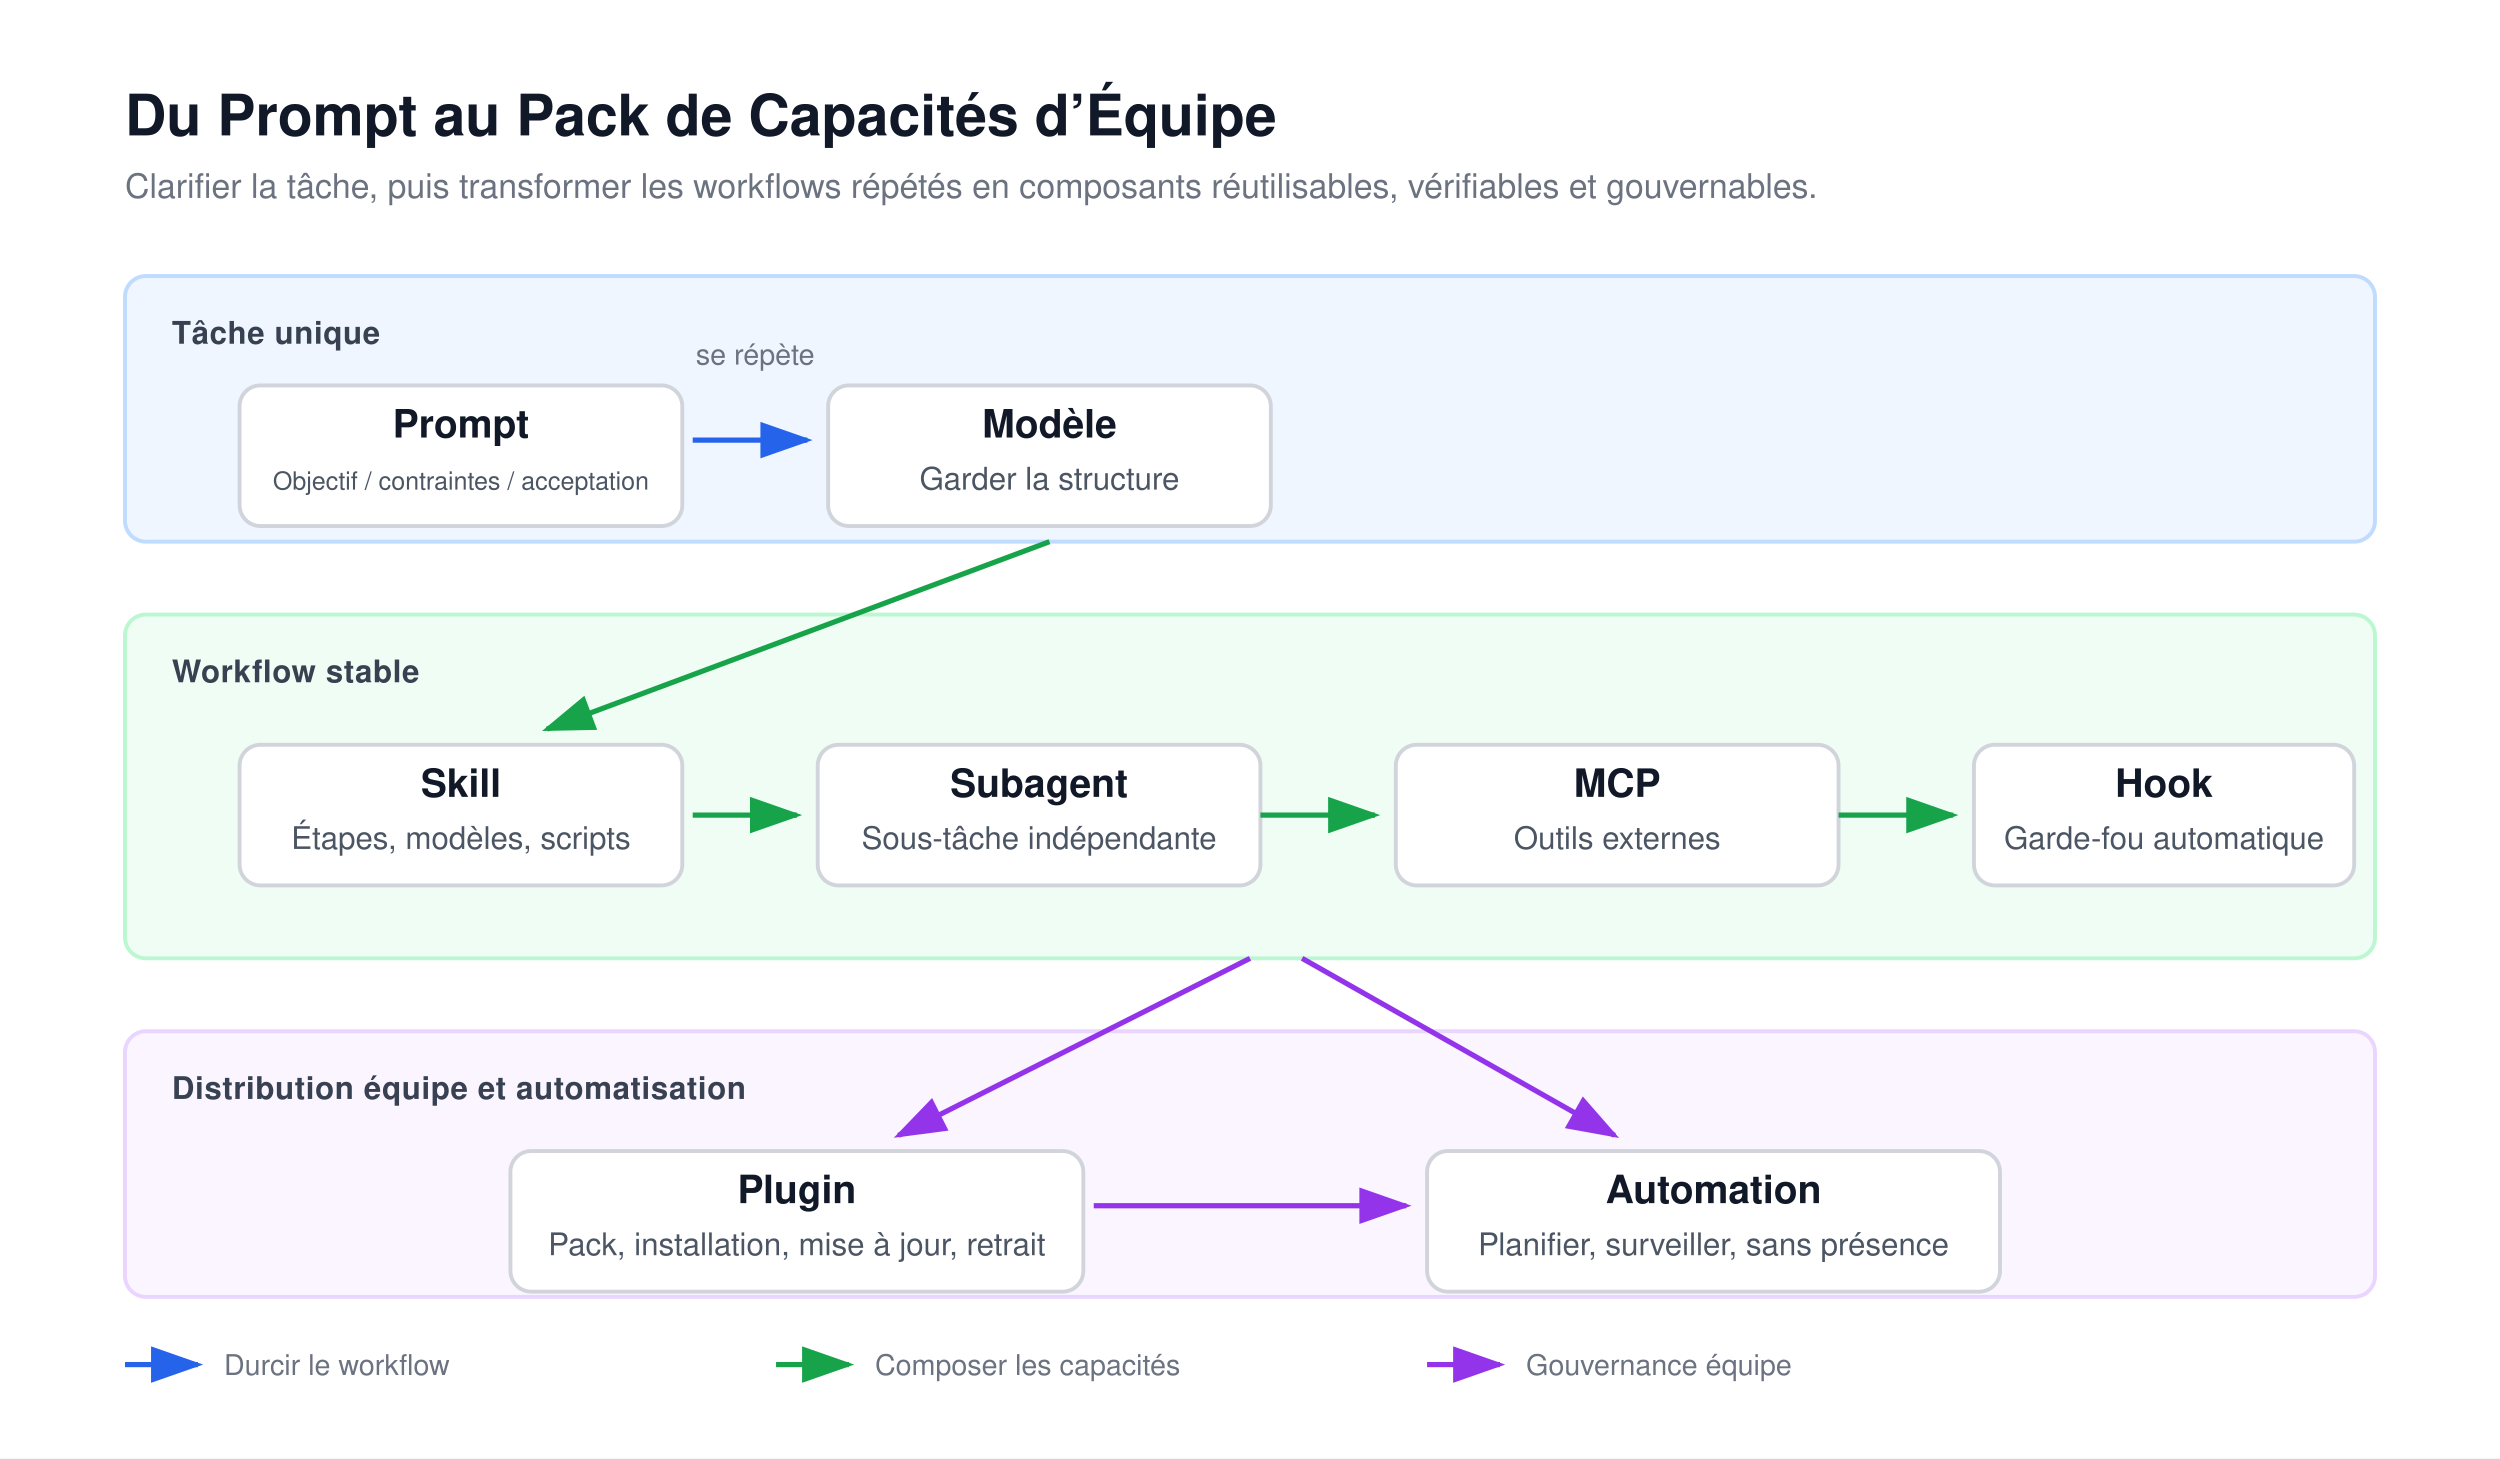
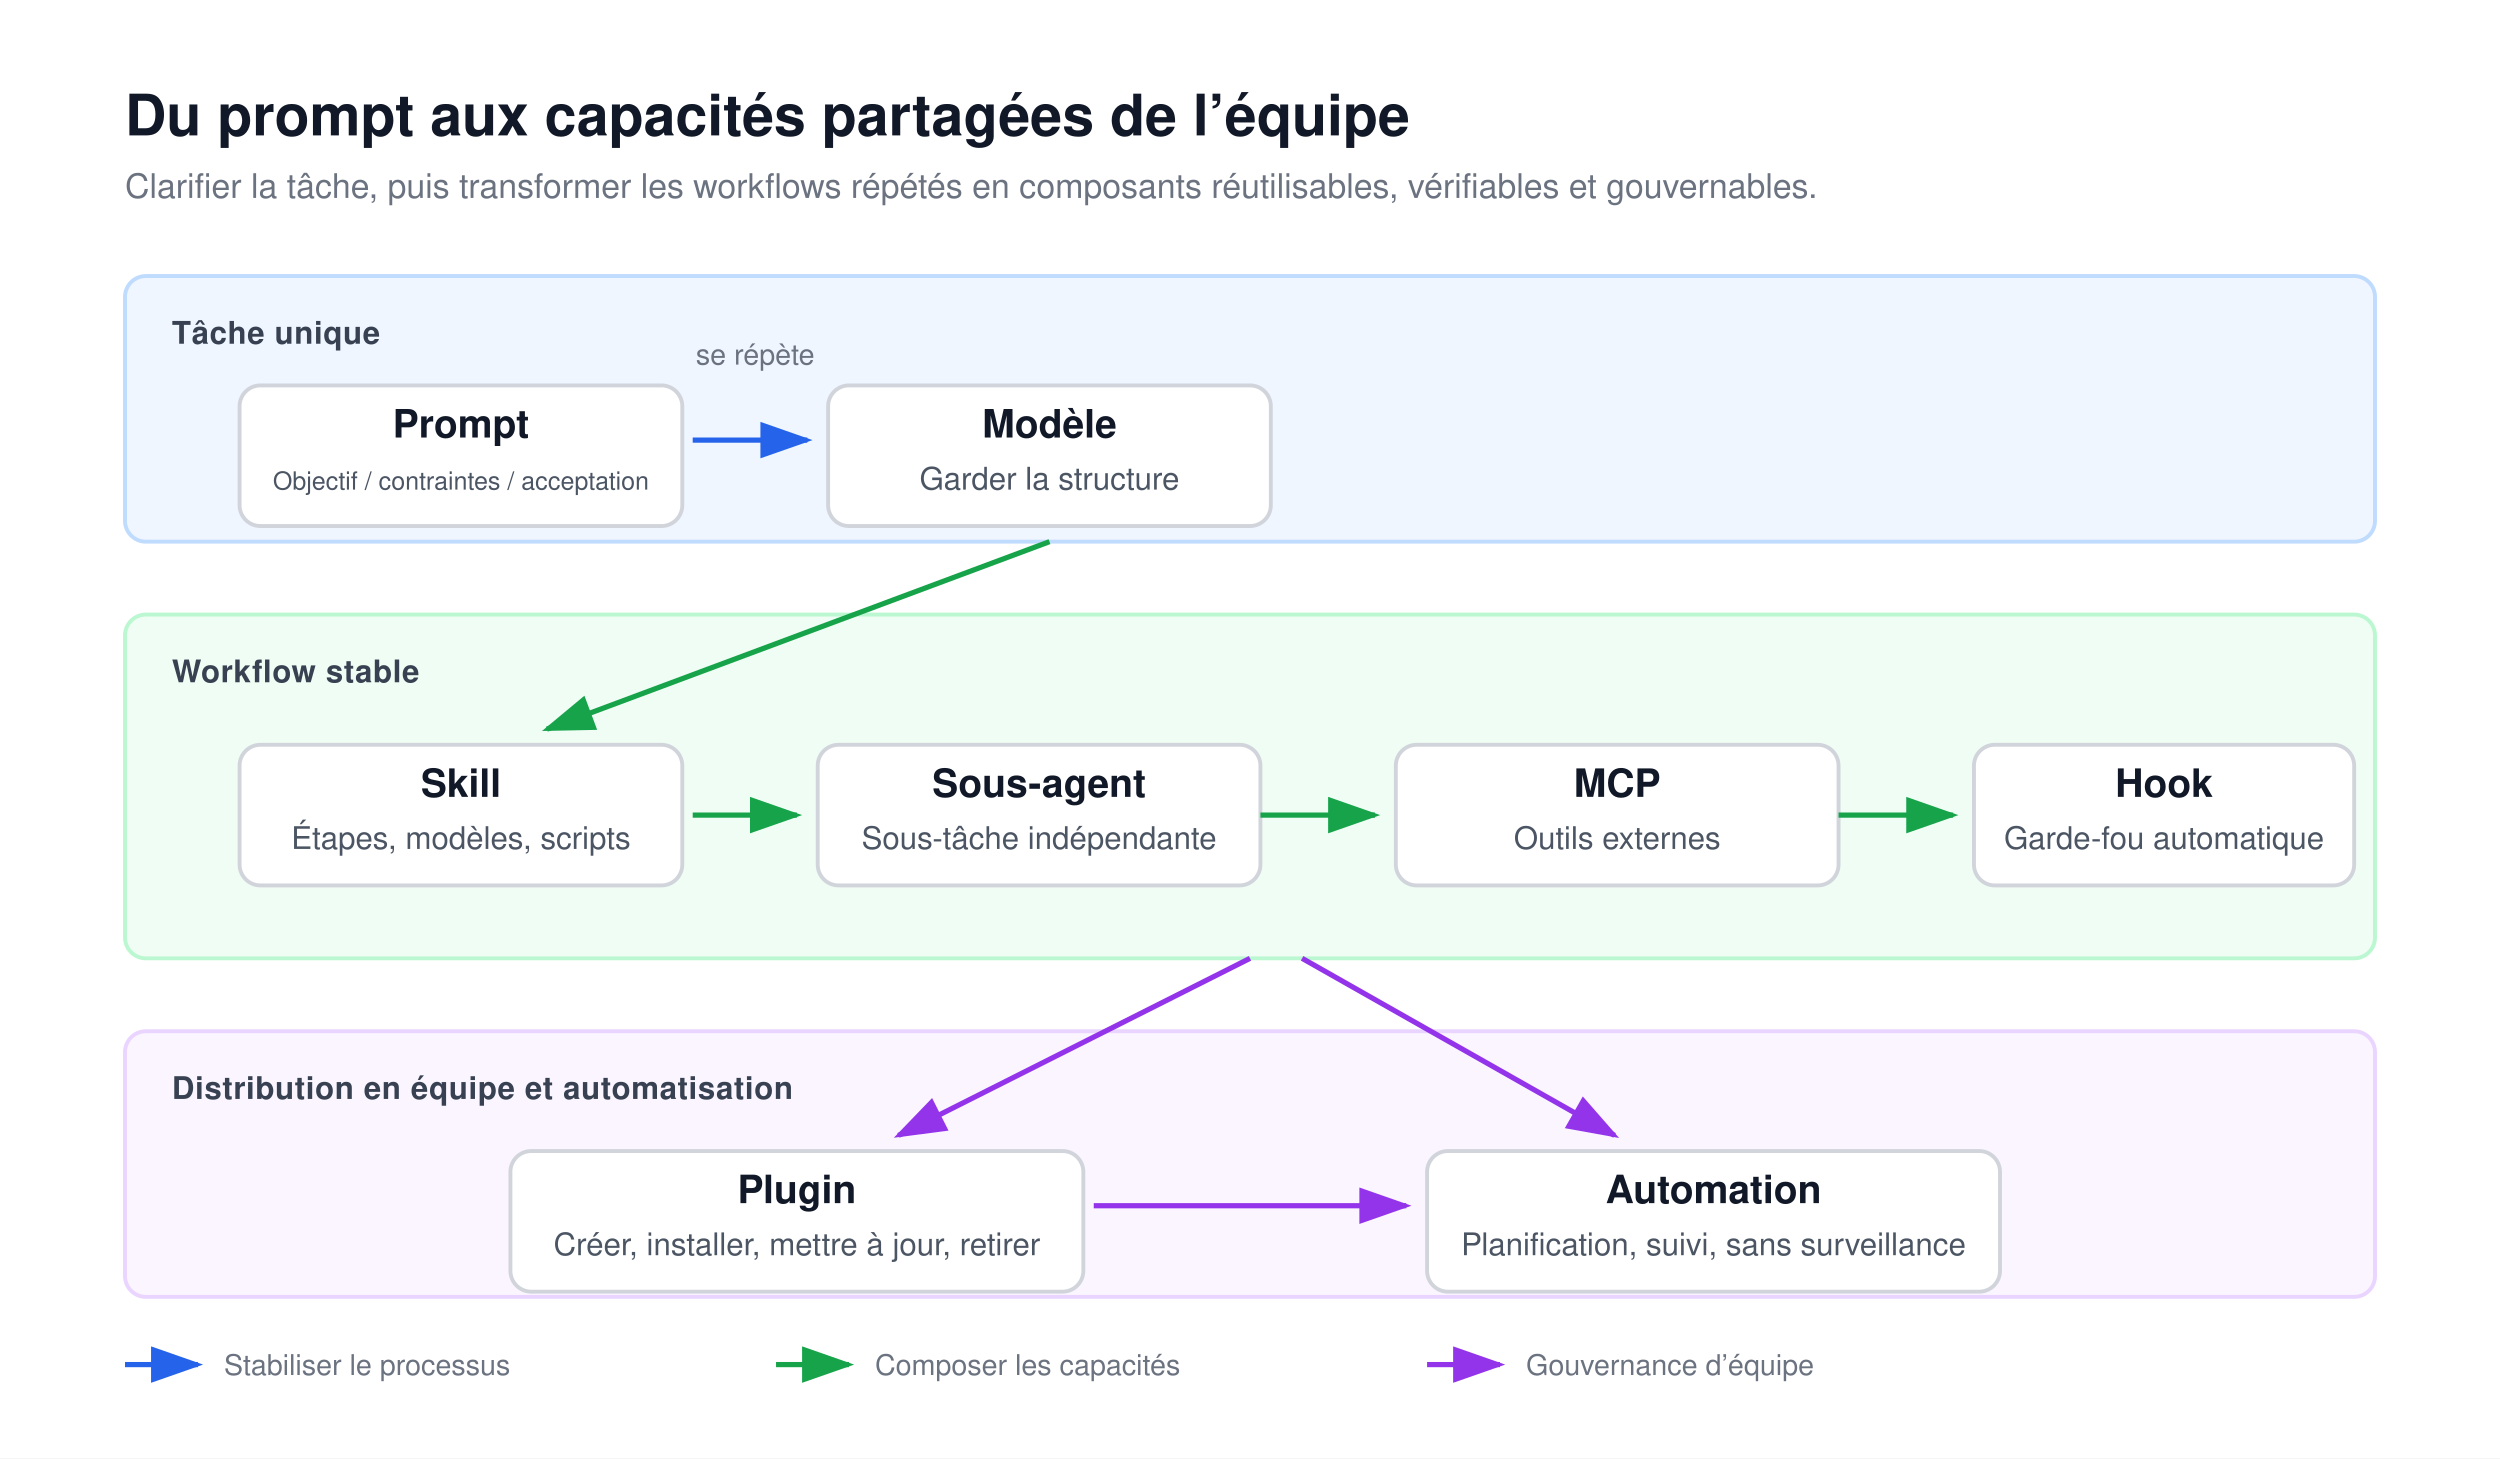
- <svg xmlns="http://www.w3.org/2000/svg" viewBox="0 0 960 560" width="960" height="560" role="img" aria-labelledby="title desc">
+ <svg xmlns="http://www.w3.org/2000/svg" lang="fr" viewBox="0 0 960 560" width="960" height="560" role="img" aria-labelledby="title desc">
  <style>
    text { font-family: 'Helvetica Neue', Helvetica, Arial, 'PingFang SC', 'Microsoft YaHei', 'Microsoft JhengHei', 'SimHei', sans-serif; }
    .title { fill: #111827; font-size: 22px; font-weight: 700; }
    .subtitle { fill: #6b7280; font-size: 13px; }
    .lane-label { fill: #374151; font-size: 12px; font-weight: 700; letter-spacing: 0.02em; }
    .node-title { fill: #111827; font-size: 15px; font-weight: 700; }
    .node-note { fill: #4b5563; font-size: 12px; }
    .small { fill: #6b7280; font-size: 11px; }
  </style>
  <defs>
    <marker id="arrow-blue" markerWidth="10" markerHeight="7" refX="9" refY="3.5" orient="auto">
      <polygon points="0 0, 10 3.5, 0 7" fill="#2563eb" />
    </marker>
    <marker id="arrow-green" markerWidth="10" markerHeight="7" refX="9" refY="3.5" orient="auto">
      <polygon points="0 0, 10 3.5, 0 7" fill="#16a34a" />
    </marker>
    <marker id="arrow-purple" markerWidth="10" markerHeight="7" refX="9" refY="3.5" orient="auto">
      <polygon points="0 0, 10 3.5, 0 7" fill="#9333ea" />
    </marker>
  </defs>
  <rect data-graph-role="background" width="960" height="560" fill="#ffffff" />
-   <text x="48" y="52" text-anchor="start" class="title">Du Prompt au Pack de Capacités d’Équipe</text>
+   <text x="48" y="52" text-anchor="start" class="title">Du prompt aux capacités partagées de l’équipe</text>
  <text x="48" y="76" text-anchor="start" class="subtitle">Clarifier la tâche, puis transformer les workflows répétés en composants réutilisables, vérifiables et gouvernables.</text>
  <rect data-graph-role="container" x="48" y="106" width="864" height="102" rx="8" fill="#eff6ff" stroke="#bfdbfe" stroke-width="1.5" />
  <text x="66" y="132" text-anchor="start" class="lane-label">Tâche unique</text>
  <rect data-graph-role="container" x="48" y="236" width="864" height="132" rx="8" fill="#f0fdf4" stroke="#bbf7d0" stroke-width="1.5" />
  <text x="66" y="262" text-anchor="start" class="lane-label">Workflow stable</text>
  <rect data-graph-role="container" x="48" y="396" width="864" height="102" rx="8" fill="#faf5ff" stroke="#e9d5ff" stroke-width="1.5" />
-   <text x="66" y="422" text-anchor="start" class="lane-label">Distribution équipe et automatisation</text>
+   <text x="66" y="422" text-anchor="start" class="lane-label">Distribution en équipe et automatisation</text>
  <rect data-graph-role="node" x="92" y="148" width="170" height="54" rx="8" fill="#ffffff" stroke="#d1d5db" stroke-width="1.5" />
  <text x="177.0" y="168" text-anchor="middle" class="node-title">Prompt</text>
  <text x="177.0" y="188" text-anchor="middle" class="node-note" style="font-size:9.6px">Objectif / contraintes / acceptation</text>
  <rect data-graph-role="node" x="318" y="148" width="170" height="54" rx="8" fill="#ffffff" stroke="#d1d5db" stroke-width="1.5" />
  <text x="403.0" y="168" text-anchor="middle" class="node-title">Modèle</text>
  <text x="403.0" y="188" text-anchor="middle" class="node-note">Garder la structure</text>
  <rect data-graph-role="node" x="92" y="286" width="170" height="54" rx="8" fill="#ffffff" stroke="#d1d5db" stroke-width="1.5" />
  <text x="177.0" y="306" text-anchor="middle" class="node-title">Skill</text>
  <text x="177.0" y="326" text-anchor="middle" class="node-note">Étapes, modèles, scripts</text>
  <rect data-graph-role="node" x="314" y="286" width="170" height="54" rx="8" fill="#ffffff" stroke="#d1d5db" stroke-width="1.5" />
-   <text x="399.0" y="306" text-anchor="middle" class="node-title">Subagent</text>
+   <text x="399.0" y="306" text-anchor="middle" class="node-title">Sous-agent</text>
  <text x="399.0" y="326" text-anchor="middle" class="node-note">Sous-tâche indépendante</text>
  <rect data-graph-role="node" x="536" y="286" width="170" height="54" rx="8" fill="#ffffff" stroke="#d1d5db" stroke-width="1.5" />
  <text x="621.0" y="306" text-anchor="middle" class="node-title">MCP</text>
  <text x="621.0" y="326" text-anchor="middle" class="node-note">Outils externes</text>
  <rect data-graph-role="node" x="758" y="286" width="146" height="54" rx="8" fill="#ffffff" stroke="#d1d5db" stroke-width="1.5" />
  <text x="831.0" y="306" text-anchor="middle" class="node-title">Hook</text>
  <text x="831.0" y="326" text-anchor="middle" class="node-note">Garde-fou automatique</text>
  <rect data-graph-role="node" x="196" y="442" width="220" height="54" rx="8" fill="#ffffff" stroke="#d1d5db" stroke-width="1.5" />
  <text x="306.0" y="462" text-anchor="middle" class="node-title">Plugin</text>
-   <text x="306.0" y="482" text-anchor="middle" class="node-note">Pack, installation, mise à jour, retrait</text>
+   <text x="306.0" y="482" text-anchor="middle" class="node-note">Créer, installer, mettre à jour, retirer</text>
  <rect data-graph-role="node" x="548" y="442" width="220" height="54" rx="8" fill="#ffffff" stroke="#d1d5db" stroke-width="1.5" />
  <text x="658.0" y="462" text-anchor="middle" class="node-title">Automation</text>
-   <text x="658.0" y="482" text-anchor="middle" class="node-note">Planifier, surveiller, sans présence</text>
+   <text x="658.0" y="482" text-anchor="middle" class="node-note">Planification, suivi, sans surveillance</text>
  <path data-graph-role="edge" d="M 266 169 L 310 169" fill="none" stroke="#2563eb" stroke-width="2" marker-end="url(#arrow-blue)" />
  <path data-graph-role="edge" d="M 403 208 L 210 280" fill="none" stroke="#16a34a" stroke-width="2" marker-end="url(#arrow-green)" />
  <path data-graph-role="edge" d="M 266 313 L 306 313" fill="none" stroke="#16a34a" stroke-width="2" marker-end="url(#arrow-green)" />
  <path data-graph-role="edge" d="M 484 313 L 528 313" fill="none" stroke="#16a34a" stroke-width="2" marker-end="url(#arrow-green)" />
  <path data-graph-role="edge" d="M 706 313 L 750 313" fill="none" stroke="#16a34a" stroke-width="2" marker-end="url(#arrow-green)" />
  <path data-graph-role="edge" d="M 480 368 L 345 436" fill="none" stroke="#9333ea" stroke-width="2" marker-end="url(#arrow-purple)" />
  <path data-graph-role="edge" d="M 500 368 L 620 436" fill="none" stroke="#9333ea" stroke-width="2" marker-end="url(#arrow-purple)" />
  <path data-graph-role="edge" d="M 420 463 L 540 463" fill="none" stroke="#9333ea" stroke-width="2" marker-end="url(#arrow-purple)" />
  <text x="290" y="140" text-anchor="middle" class="small">se répète</text>
  <g data-graph-role="legend" transform="translate(48,524)">
    <line data-graph-role="decoration" x1="0" y1="0" x2="28" y2="0" stroke="#2563eb" stroke-width="2" marker-end="url(#arrow-blue)" />
-     <text data-graph-role="decoration" x="38" y="4" class="small">Durcir le workflow</text>
+     <text data-graph-role="decoration" x="38" y="4" class="small">Stabiliser le processus</text>
    <line data-graph-role="decoration" x1="250" y1="0" x2="278" y2="0" stroke="#16a34a" stroke-width="2" marker-end="url(#arrow-green)" />
    <text data-graph-role="decoration" x="288" y="4" class="small">Composer les capacités</text>
    <line data-graph-role="decoration" x1="500" y1="0" x2="528" y2="0" stroke="#9333ea" stroke-width="2" marker-end="url(#arrow-purple)" />
-     <text data-graph-role="decoration" x="538" y="4" class="small">Gouvernance équipe</text>
+     <text data-graph-role="decoration" x="538" y="4" class="small">Gouvernance d’équipe</text>
  </g>
</svg>
